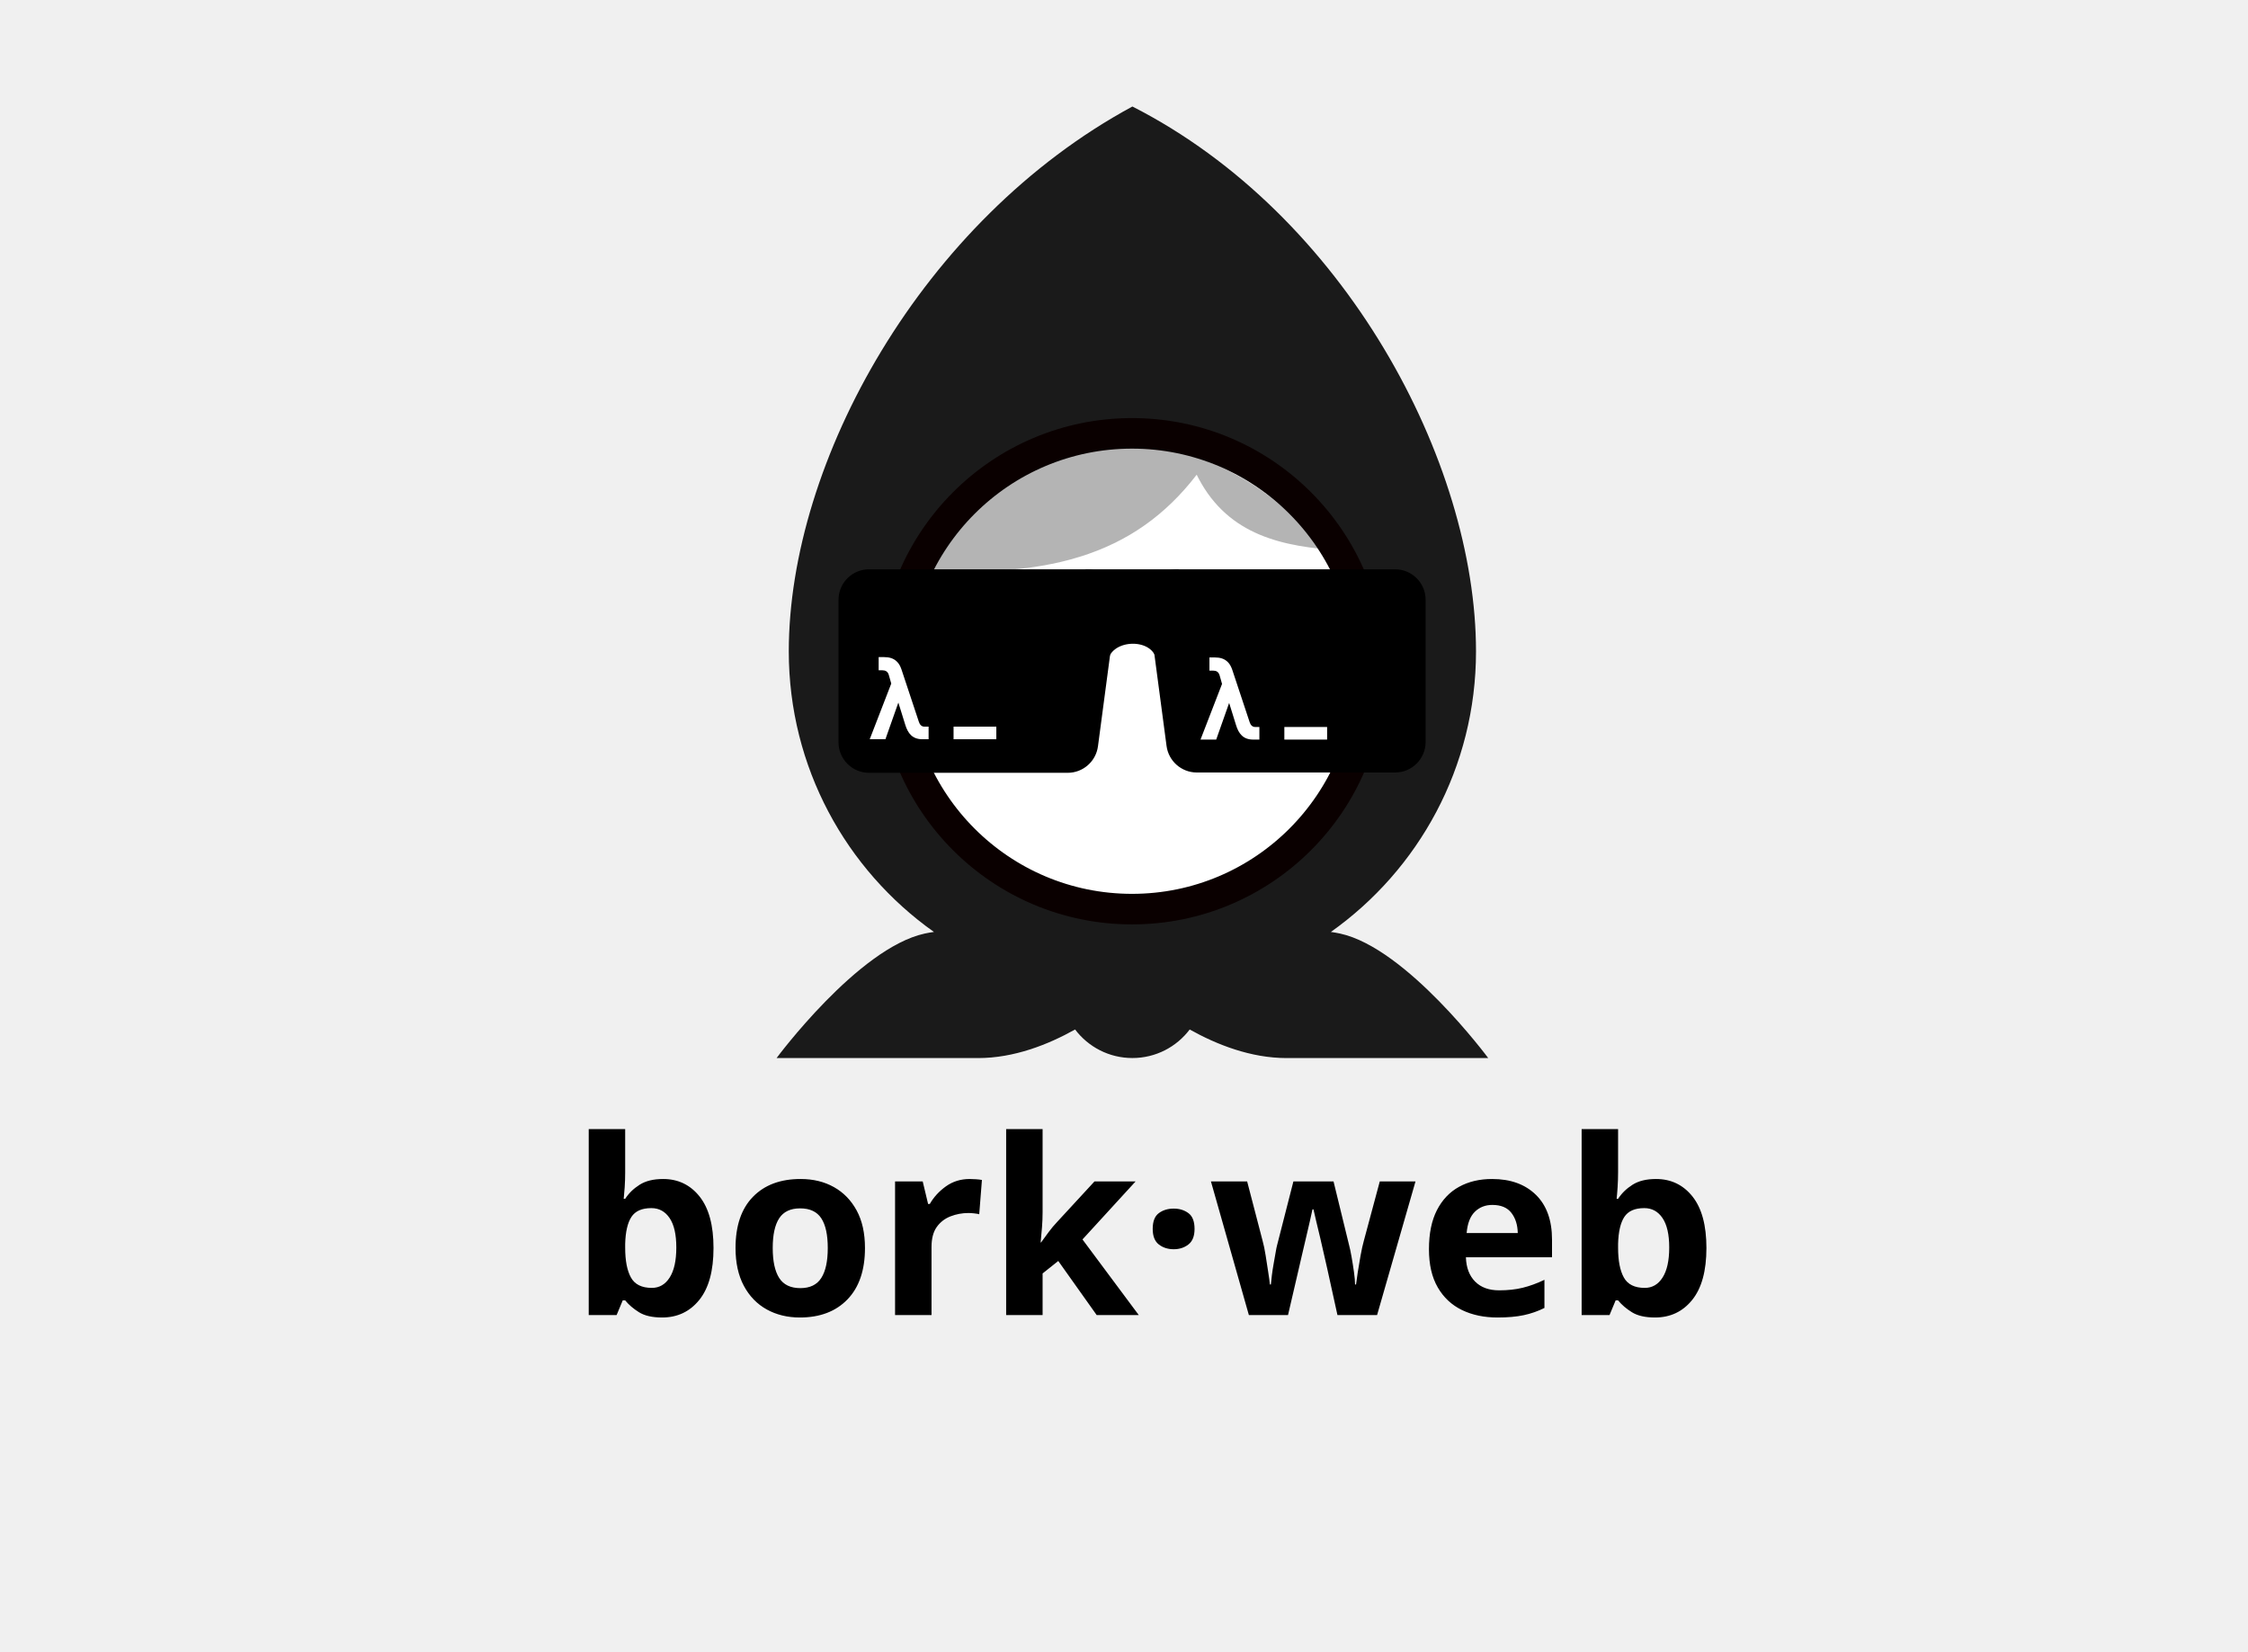
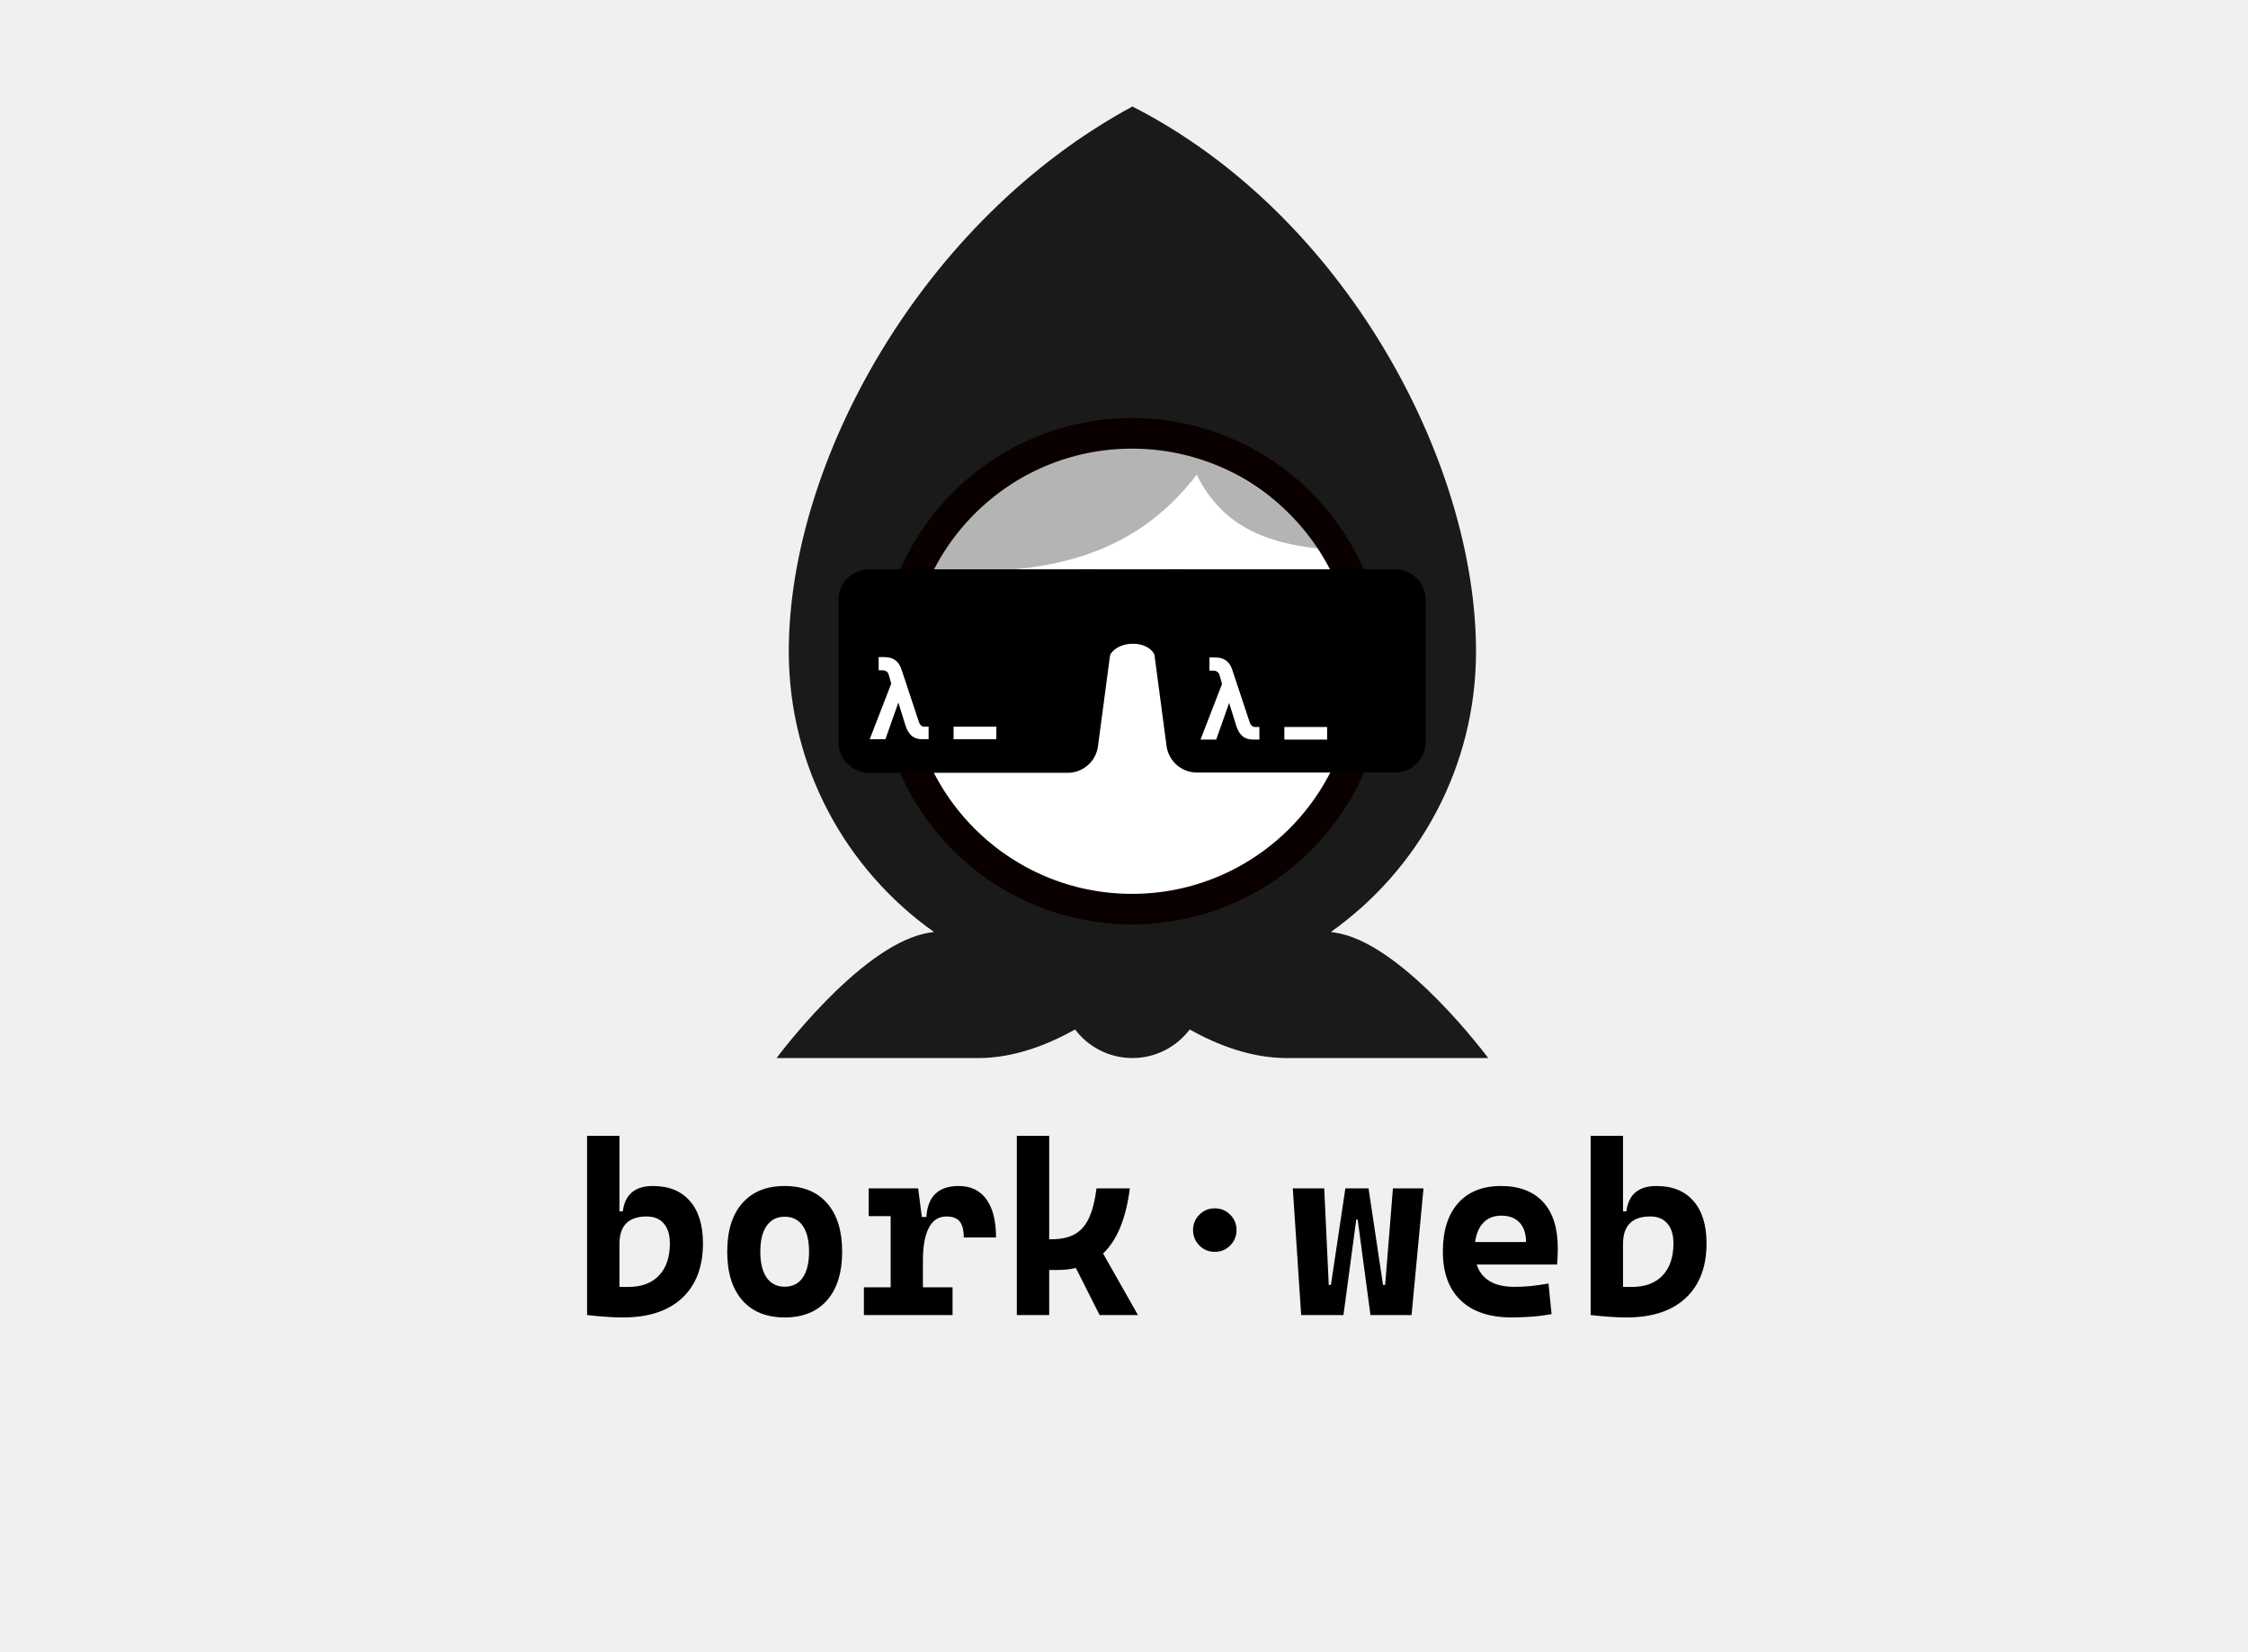
<svg xmlns="http://www.w3.org/2000/svg" width="882" height="648" viewBox="0 0 2944 2162" fill="none" version="1.1" id="svg147">
  <path fill-rule="evenodd" clip-rule="evenodd" d="M1742.91 1219.89C1857.93 1138.38 1933 1004.21 1933 852.5C1933 603.972 1761 280.5 1483 139C1207.5 288 1033 603.972 1033 852.5C1033 1004.21 1108.07 1138.38 1223.09 1219.89C1218.98 1220.44 1214.95 1221.14 1211 1222C1123.61 1241.07 1017 1385.05 1017 1385.05H1281C1327.97 1385.05 1372.63 1367.41 1407.96 1347.62C1425.12 1370.32 1452.34 1385 1483 1385C1513.66 1385 1540.89 1370.32 1558.04 1347.62C1593.37 1367.41 1638.03 1385.05 1685 1385.05H1949C1949 1385.05 1842.39 1241.07 1755 1222C1751.05 1221.14 1747.02 1220.44 1742.91 1219.89Z" fill="url(#paint0_linear)" id="path96" style="fill:#1a1a1a" />
  <circle cx="1482.5" cy="878.5" r="311.5" fill="white" id="circle98" />
  <path d="M1212 745.5C1396.5 758.5 1505.5 713.5 1581 602C1581 602 1435.5 553 1347 602C1258.8 650.834 1212 745.5 1212 745.5Z" fill="#B4B4B4" id="path100" />
  <path d="M1728 718C1654 710 1588 686 1556.5 595.5C1556.5 595.5 1621.93 610.435 1688 670.614C1756.62 733.114 1728 718 1728 718Z" fill="#B4B4B4" id="path102" />
  <circle cx="1482.5" cy="878.5" r="311.5" stroke="#0A0000" stroke-width="40" id="circle104" />
  <path d="M1544 745H1421L1451 775V865C1455.5 835.5 1511.5 834.5 1514.5 865L1522 775L1544 745Z" fill="black" id="path106" />
  <path d="M1098.12 785C1098.12 762.909 1116.03 745 1138.12 745H1423.02C1447.2 745 1465.85 766.292 1462.67 790.264L1437.91 976.764C1435.27 996.646 1418.31 1011.5 1398.26 1011.5H1138.12C1116.03 1011.5 1098.12 993.591 1098.12 971.5V785Z" fill="black" id="path108" />
  <path d="M1216.1 967.55V951.05H1210.55C1206.95 951.05 1204.55 948.5 1203.35 944.75L1180.55 876.05C1179.05 871.7 1177.25 868.55 1174.85 866.15C1170.35 861.5 1164.5 860 1157.9 860H1150.7V877.25H1155.5C1159.55 877.25 1162.7 878.75 1164.05 883.55L1167.2 894.65L1139 967.55H1159.55L1176.5 919.55L1185.5 948.5C1188.95 959.75 1194.8 967.55 1208 967.55H1216.1Z" fill="white" id="path110" />
  <path d="M1248.8 951.05V967.55H1304.8V951.05H1248.8Z" fill="white" id="path112" />
  <path d="M1503.01 790.267C1499.83 766.294 1518.48 745 1542.66 745H1827C1849.09 745 1867 762.909 1867 785V971.096C1867 993.187 1849.09 1011.1 1827 1011.1H1567.38C1547.33 1011.1 1530.37 996.244 1527.73 976.362L1503.01 790.267Z" fill="black" id="path114" />
  <path d="M1649.3 968V951.5H1643.75C1640.15 951.5 1637.75 948.95 1636.55 945.2L1613.75 876.5C1612.25 872.15 1610.45 869 1608.05 866.6C1603.55 861.95 1597.7 860.45 1591.1 860.45H1583.9V877.7H1588.7C1592.75 877.7 1595.9 879.2 1597.25 884L1600.4 895.1L1572.2 968H1592.75L1609.7 920L1618.7 948.95C1622.15 960.2 1628 968 1641.2 968H1649.3Z" fill="white" id="path116" />
  <path d="M1682 951.5V968H1738V951.5H1682Z" fill="white" id="path118" />
  <defs id="defs145">
    <rect x="421.814" y="403.877" width="314.148" height="232.703" id="rect13165" />
    <linearGradient id="paint0_linear" x1="1499" y1="139" x2="1499" y2="1385.52" gradientUnits="userSpaceOnUse">
      <stop stop-color="#E41F26" id="stop140" />
      <stop offset="1" stop-color="#B70000" id="stop142" />
    </linearGradient>
  </defs>
-   <text xml:space="preserve" style="font-style:normal;font-variant:normal;font-weight:normal;font-stretch:normal;font-size:320.435px;line-height:1.25;font-family:'CaskaydiaMono Nerd Font Mono';-inkscape-font-specification:'CaskaydiaMono Nerd Font Mono';fill:#000000;fill-opacity:1;stroke:none;stroke-width:3.338" x="746.001" y="1721.553" id="text1411">
-     <tspan id="tspan1409" style="font-style:normal;font-variant:normal;font-weight:bold;font-stretch:normal;font-size:320.435px;font-family:'CaskaydiaMono Nerd Font Mono';-inkscape-font-specification:'CaskaydiaMono Nerd Font Mono Bold';stroke-width:3.338" x="746.001" y="1721.553">bork·web</tspan>
-   </text>
+   <g aria-label="bork·web" id="text1411" style="font-size:320.435px;line-height:1.25;font-family:'CaskaydiaMono Nerd Font Mono';-inkscape-font-specification:'CaskaydiaMono Nerd Font Mono';fill:#000000;stroke-width:3.338">
+     <path d="m 815.939,1724.682 q -11.891,0 -23.469,-0.939 -11.578,-0.782 -23.626,-2.191 v -234.694 h 42.401 v 98.884 h 4.381 q 4.224,-33.17 39.429,-33.17 31.292,0 48.347,19.558 17.211,19.558 17.211,55.544 0,46.156 -27.381,71.66 -27.224,25.347 -77.292,25.347 z m -4.694,-96.381 v 56.327 q 2.816,0.156 5.633,0.156 2.816,0 5.633,0 26.129,0 40.367,-14.864 14.395,-15.02 14.395,-42.245 0,-16.898 -7.98,-25.973 -7.823,-9.231 -22.374,-9.231 -35.673,0 -35.673,35.83 z" style="font-weight:bold;-inkscape-font-specification:'CaskaydiaMono Nerd Font Mono Bold'" id="path839" />
+     <path d="m 1027.633,1724.682 q -35.83,0 -55.544,-22.531 -19.714,-22.53 -19.714,-63.524 0,-41.15 19.714,-63.524 19.714,-22.531 55.544,-22.531 35.83,0 55.544,22.531 19.714,22.374 19.714,63.524 0,40.993 -19.714,63.524 -19.714,22.531 -55.544,22.531 z m 0,-40.211 q 15.333,0 23.626,-11.891 8.293,-12.048 8.293,-33.952 0,-22.061 -8.293,-33.952 -8.293,-11.891 -23.626,-11.891 -15.177,0 -23.626,11.891 -8.292,11.891 -8.292,33.952 0,21.905 8.292,33.952 8.449,11.891 23.626,11.891 z" style="font-weight:bold;-inkscape-font-specification:'CaskaydiaMono Nerd Font Mono Bold'" id="path841" />
+     <path d="m 1208.66,1650.206 v 35.048 h 38.803 v 36.299 h -116.095 v -36.299 h 35.048 v -93.252 h -28.789 v -36.299 h 64.775 l 4.85,37.395 h 5.946 q 2.503,-40.524 42.401,-40.524 23.626,0 36.143,17.367 12.673,17.367 12.673,50.068 h -42.245 q 0,-14.707 -5.476,-21.122 -5.32,-6.415 -17.211,-6.415 -15.49,0 -23.156,15.02 -7.667,15.02 -7.667,42.714 z" style="font-weight:bold;-inkscape-font-specification:'CaskaydiaMono Nerd Font Mono Bold'" id="path843" />
+     <path d="m 1331.639,1721.553 v -234.694 h 42.401 v 135.496 h 2.503 q 18.619,0 30.51,-6.415 12.048,-6.572 18.932,-21.122 6.884,-14.707 10.014,-39.116 h 43.653 q -7.51,58.986 -35.047,85.272 l 45.687,80.578 h -50.224 l -31.136,-61.646 q -11.265,2.66 -24.565,2.66 h -10.326 v 58.986 z" style="font-weight:bold;-inkscape-font-specification:'CaskaydiaMono Nerd Font Mono Bold'" id="path845" />
+     <path d="m 1590.898,1638.784 q -11.891,0 -20.184,-8.293 -8.293,-8.449 -8.293,-20.184 0,-11.891 8.293,-20.184 8.293,-8.293 20.184,-8.293 11.891,0 20.184,8.293 8.293,8.293 8.293,20.184 0,11.735 -8.293,20.184 -8.293,8.293 -20.184,8.293 z" style="font-weight:bold;-inkscape-font-specification:'CaskaydiaMono Nerd Font Mono Bold'" id="path847" />
+     <path d="m 1794.768,1721.553 -16.741,-125.013 h -1.877 l -16.741,125.013 H 1704.02 l -10.952,-165.85 h 41.15 l 5.946,126.422 h 2.816 l 18.932,-126.422 h 30.354 l 18.932,126.422 h 2.816 l 10.17,-126.422 h 40.054 l -15.646,165.85 z" style="font-weight:bold;-inkscape-font-specification:'CaskaydiaMono Nerd Font Mono Bold'" id="path849" />
+     <path d="m 1979.55,1724.682 q -43.027,0 -66.496,-22.218 -23.469,-22.374 -23.469,-64.15 0,-40.68 19.871,-63.211 20.027,-22.531 56.326,-22.531 35.517,0 54.918,20.809 19.401,20.809 19.401,60.551 0,11.265 -0.939,21.435 h -105.299 q 9.701,29.259 49.442,29.259 11.265,0 22.218,-1.095 10.952,-1.252 22.374,-3.286 l 4.068,40.054 q -15.959,2.816 -29.102,3.599 -13.143,0.782 -23.313,0.782 z m -47.721,-98.728 h 66.653 q 0,-16.741 -8.605,-25.66 -8.449,-8.918 -23.782,-8.918 -14.395,0 -23.313,9.075 -8.762,8.918 -10.952,25.503 z" style="font-weight:bold;-inkscape-font-specification:'CaskaydiaMono Nerd Font Mono Bold'" id="path851" />
+     <path d="m 2130.224,1724.682 q -11.891,0 -23.469,-0.939 -11.578,-0.782 -23.626,-2.191 v -234.694 h 42.401 v 98.884 h 4.381 q 4.224,-33.17 39.428,-33.17 31.293,0 48.347,19.558 17.211,19.558 17.211,55.544 0,46.156 -27.381,71.66 -27.224,25.347 -77.292,25.347 z m -4.694,-96.381 v 56.327 q 2.816,0.156 5.633,0.156 2.816,0 5.633,0 26.129,0 40.367,-14.864 14.395,-15.02 14.395,-42.245 0,-16.898 -7.98,-25.973 -7.823,-9.231 -22.374,-9.231 -35.673,0 -35.673,35.83 z" style="font-weight:bold;-inkscape-font-specification:'CaskaydiaMono Nerd Font Mono Bold'" id="path853" />
+   </g>
  <text xml:space="preserve" transform="matrix(3.337868,0,0,3.337868,0,-0.4693878)" id="text13163" style="fill:black;fill-opacity:1;line-height:1.25;stroke:none;font-family:sans-serif;font-style:normal;font-weight:normal;font-size:40px;white-space:pre;shape-inside:url(#rect13165)" />
</svg>
